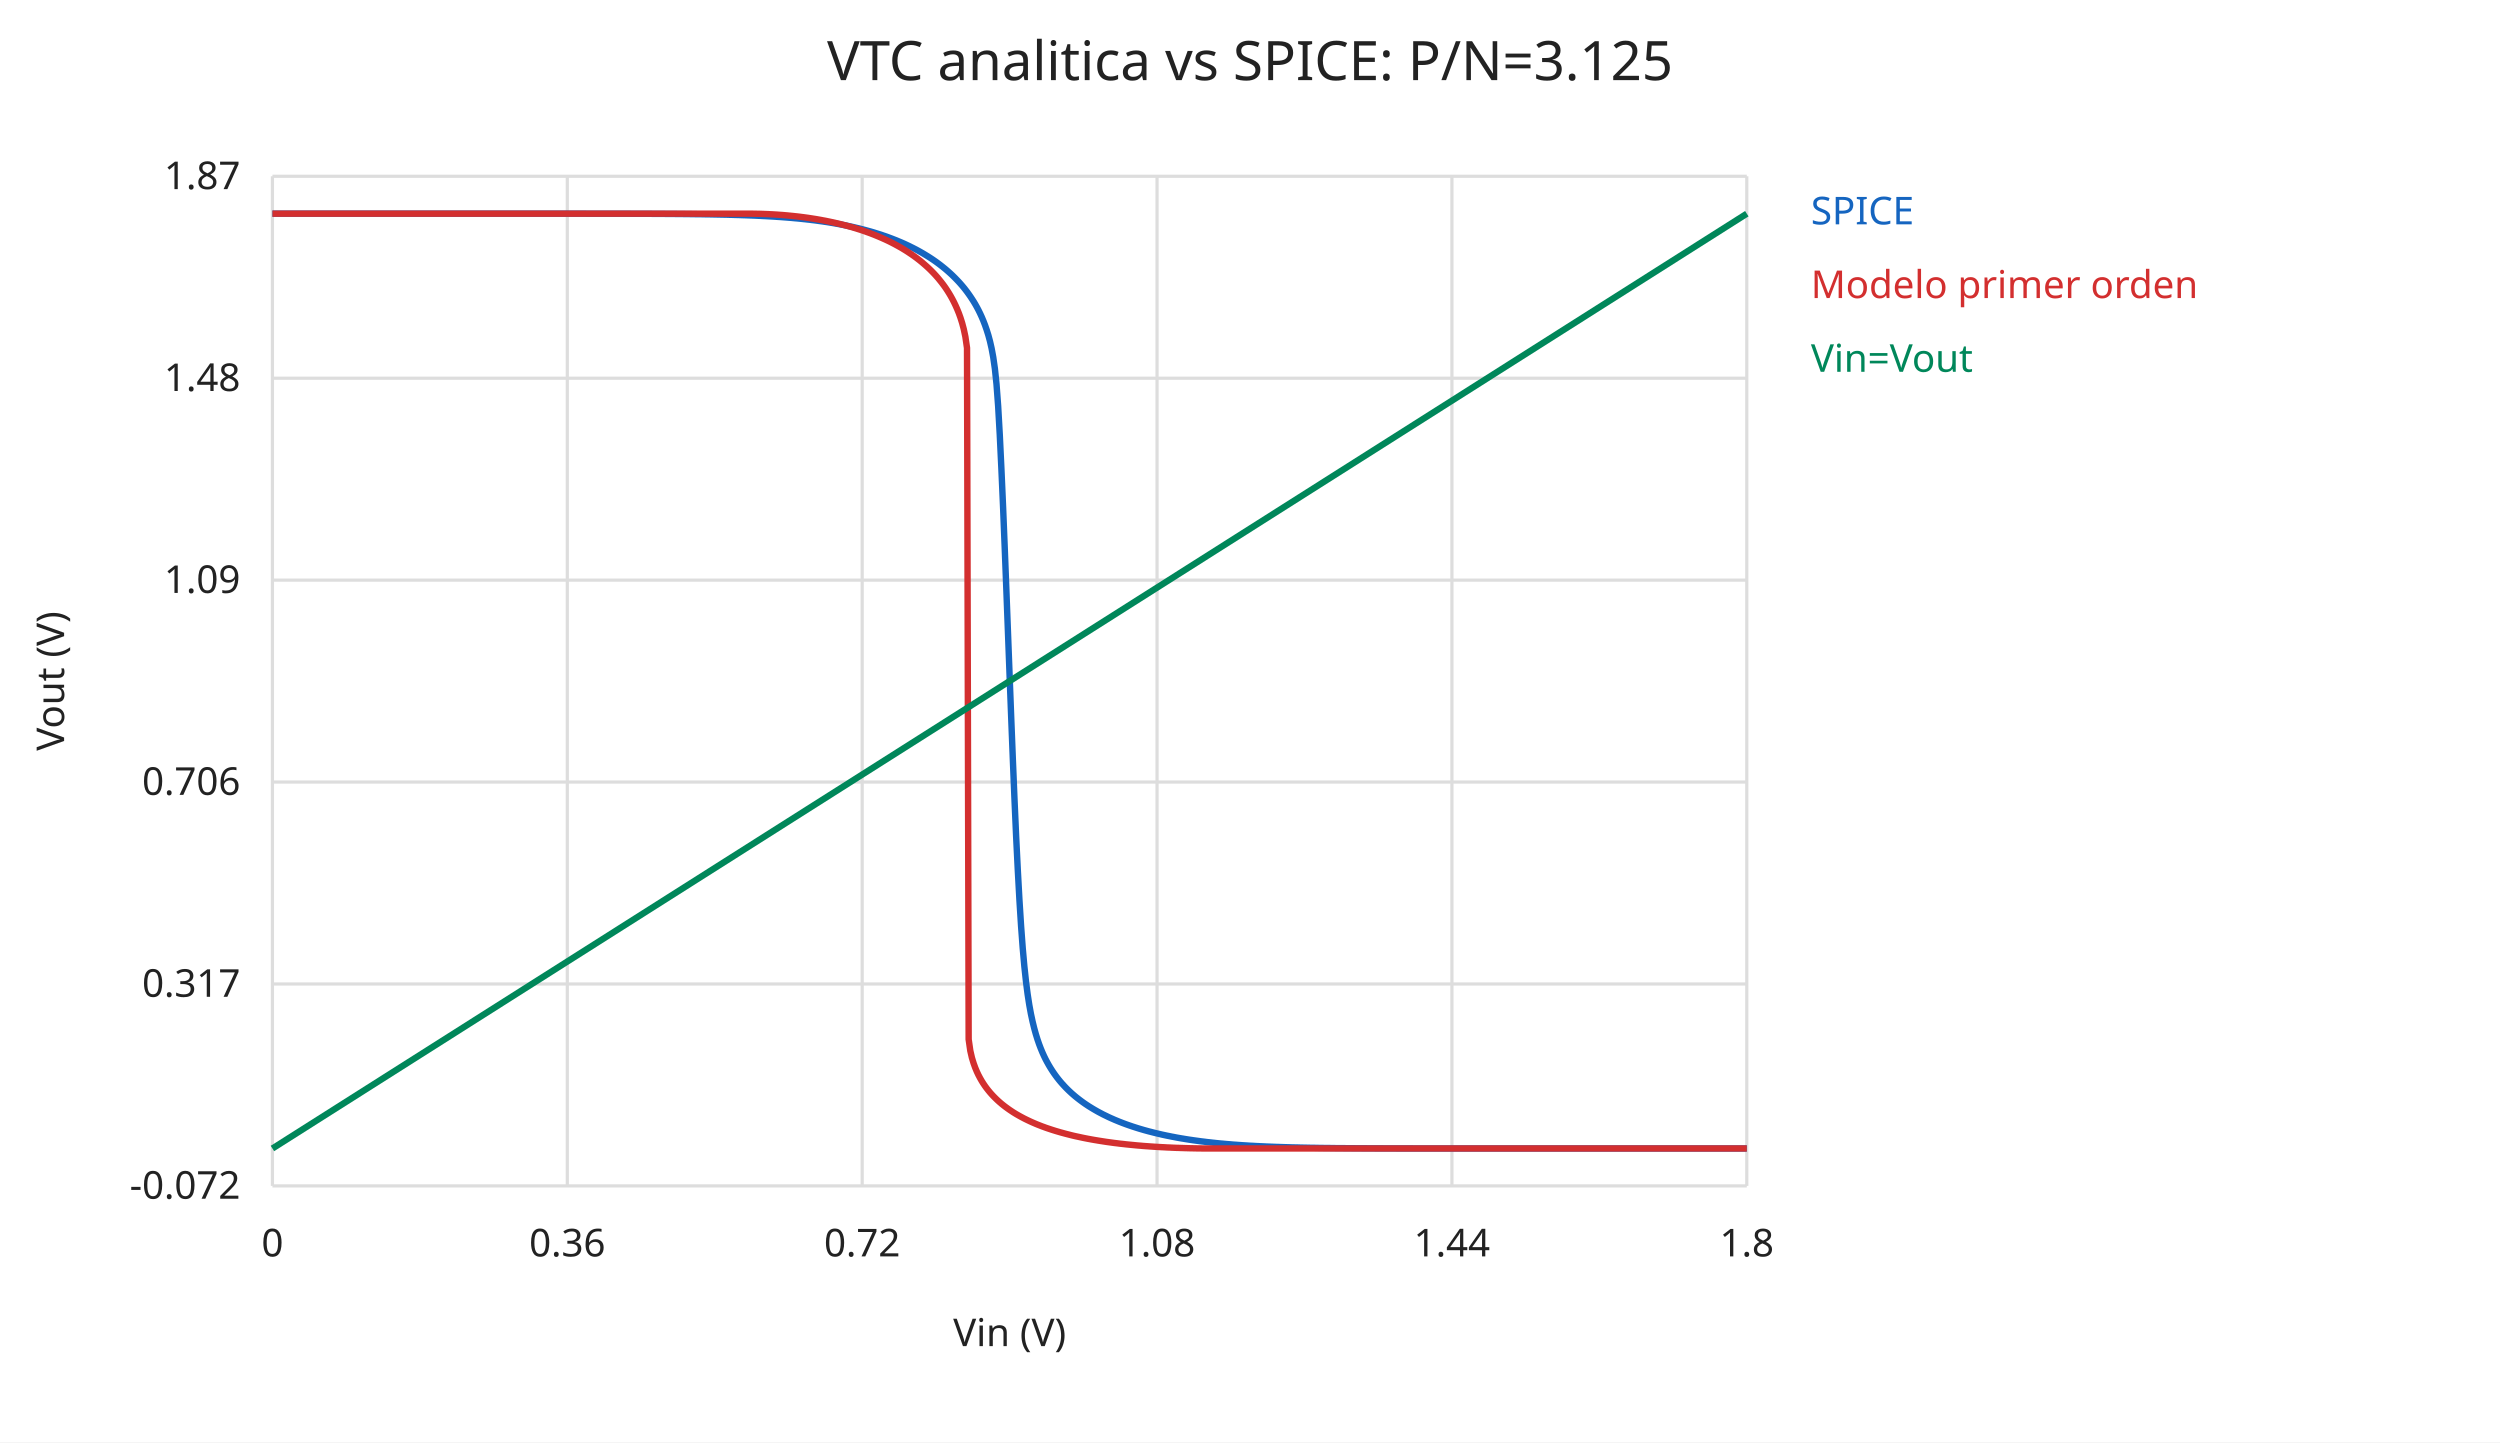
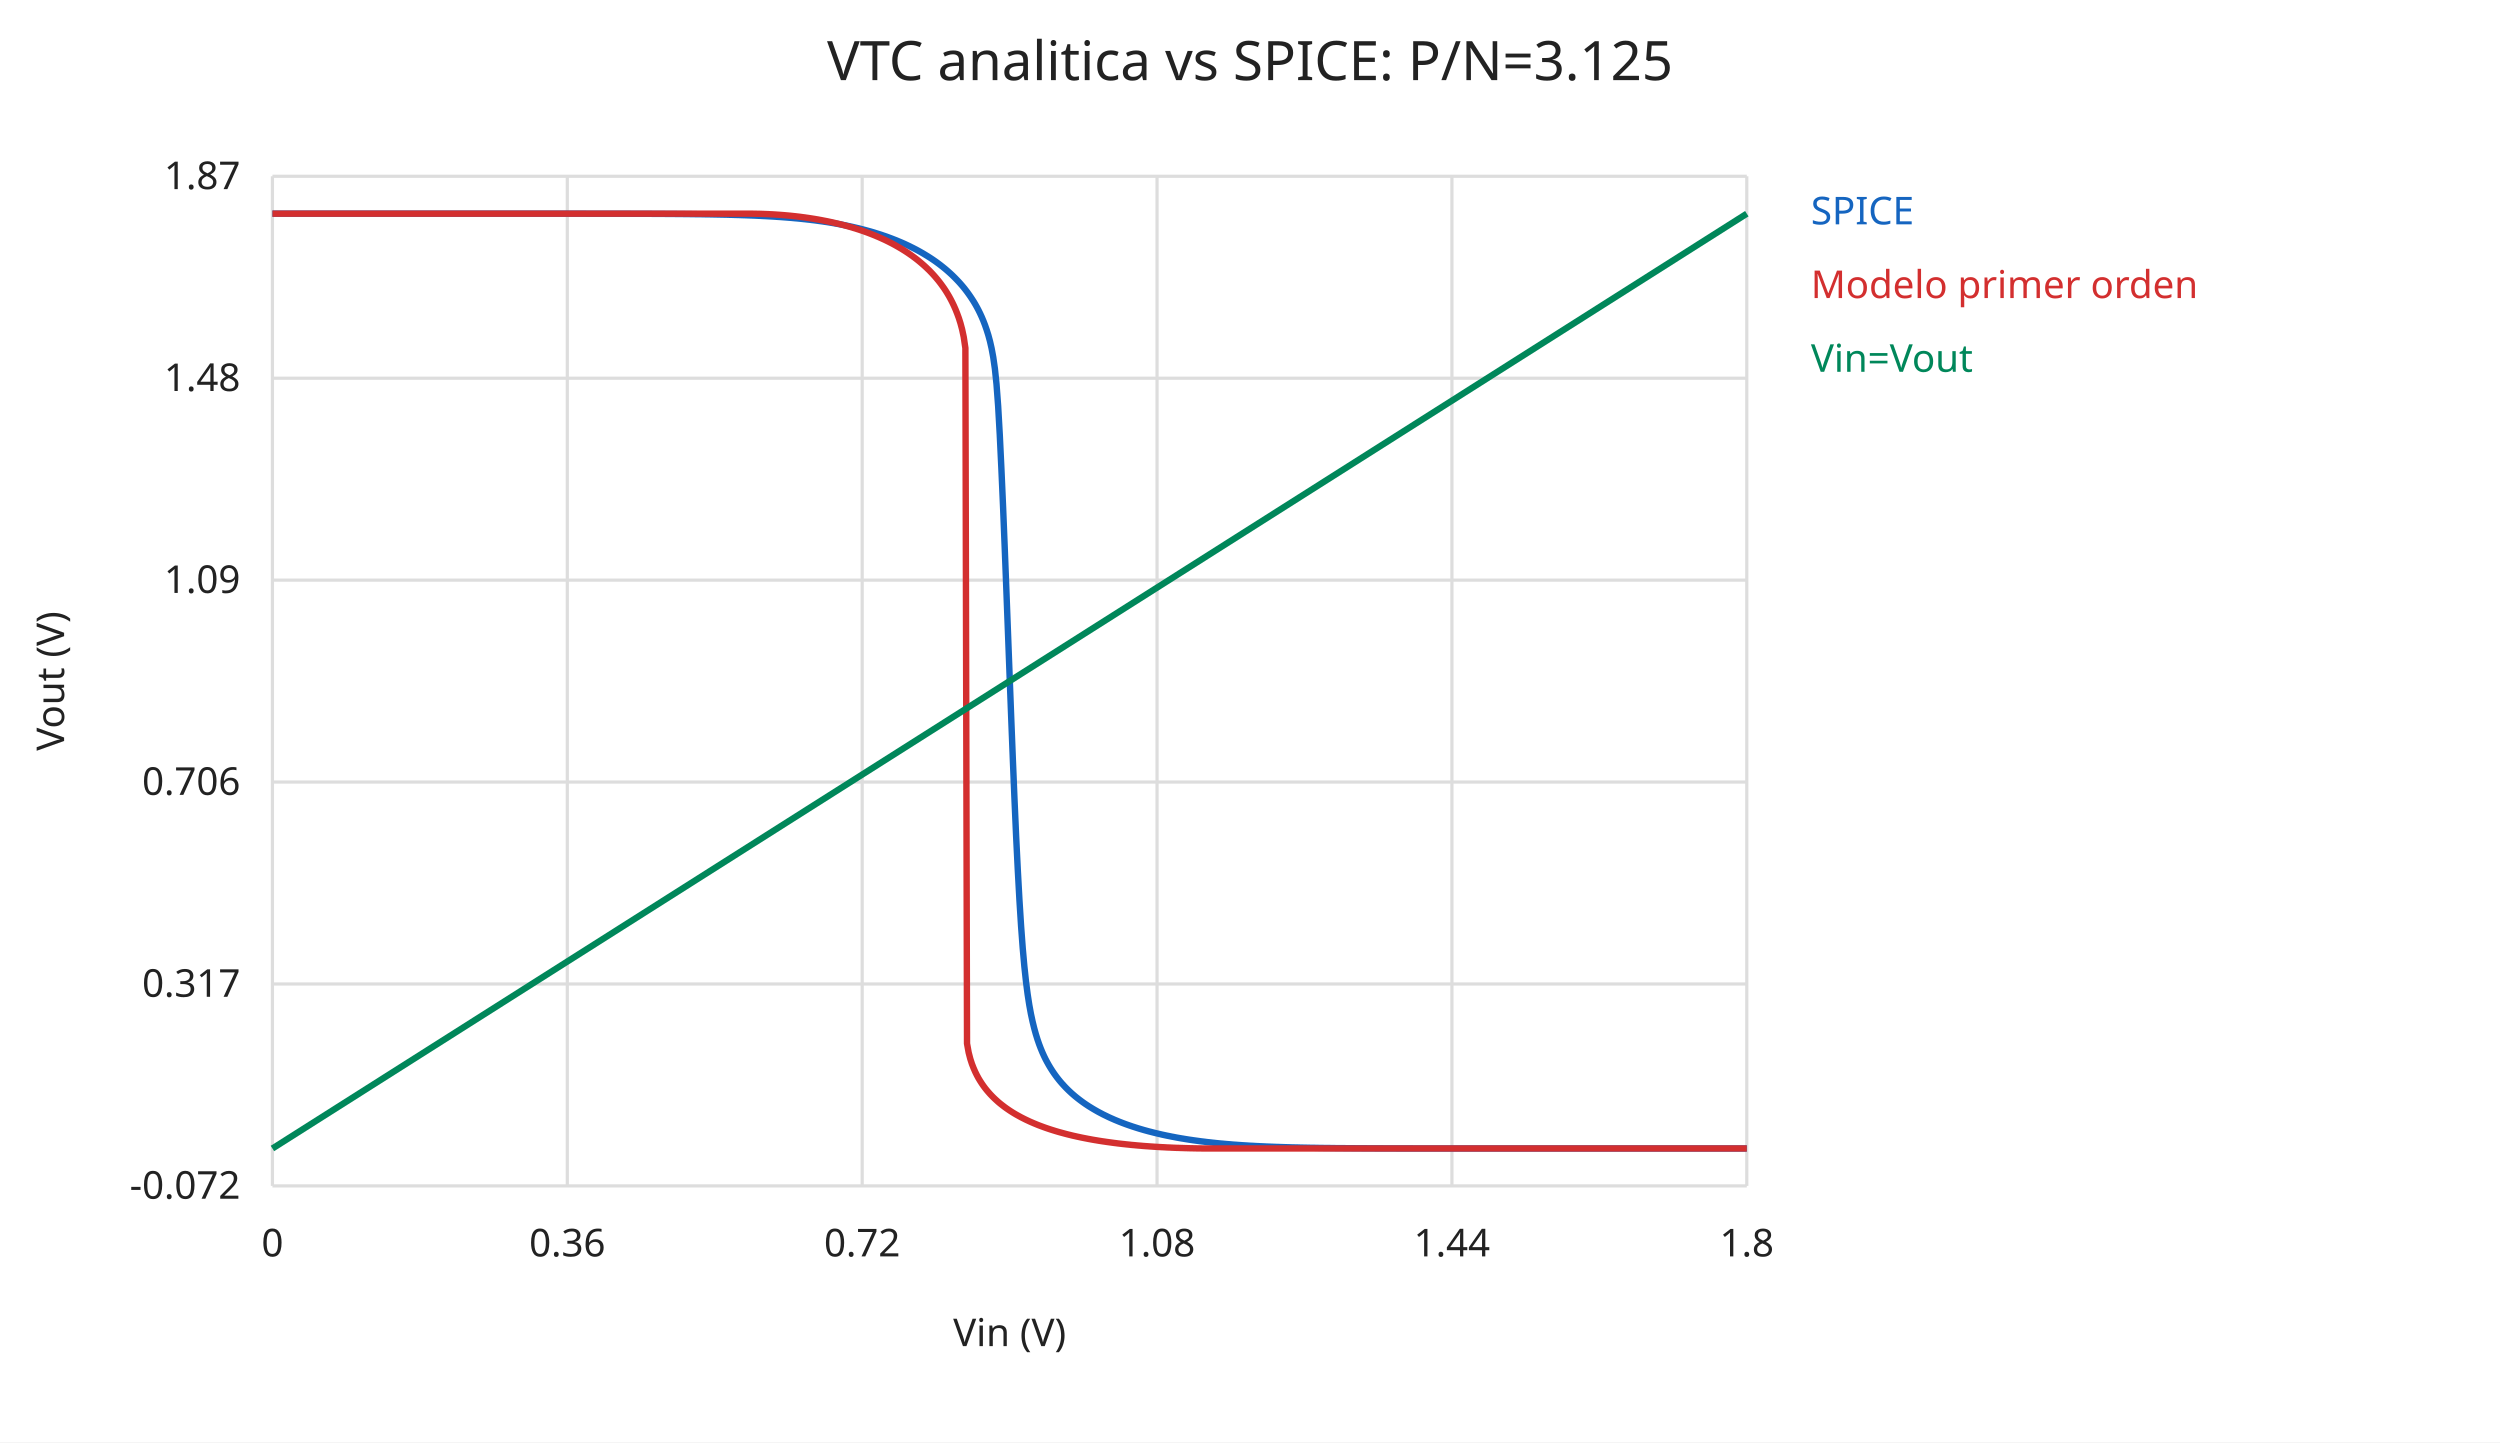
<svg xmlns="http://www.w3.org/2000/svg" width="780" height="450" viewBox="0 0 780 450" role="img">
  <rect width="100%" height="100%" fill="white" />
  <g font-family="sans-serif" font-size="12" fill="#222">
    <text x="390.0" y="25" text-anchor="middle" font-size="17">VTC analitica vs SPICE: P/N=3.125</text>
    <path d="M85.0,55v315" stroke="#ddd" />
    <path d="M85,370.0h460" stroke="#ddd" />
    <text x="85.0" y="392" text-anchor="middle">0</text>
    <text x="75" y="374.0" text-anchor="end">-0.072</text>
    <path d="M177.0,55v315" stroke="#ddd" />
    <path d="M85,307.0h460" stroke="#ddd" />
    <text x="177.0" y="392" text-anchor="middle">0.36</text>
    <text x="75" y="311.0" text-anchor="end">0.317</text>
    <path d="M269.0,55v315" stroke="#ddd" />
    <path d="M85,244.0h460" stroke="#ddd" />
    <text x="269.0" y="392" text-anchor="middle">0.72</text>
    <text x="75" y="248.0" text-anchor="end">0.706</text>
    <path d="M361.0,55v315" stroke="#ddd" />
    <path d="M85,181.0h460" stroke="#ddd" />
    <text x="361.0" y="392" text-anchor="middle">1.08</text>
    <text x="75" y="185.0" text-anchor="end">1.09</text>
    <path d="M453,55v315" stroke="#ddd" />
    <path d="M85,118.0h460" stroke="#ddd" />
    <text x="453" y="392" text-anchor="middle">1.44</text>
    <text x="75" y="122.0" text-anchor="end">1.48</text>
    <path d="M545.0,55v315" stroke="#ddd" />
    <path d="M85,55.0h460" stroke="#ddd" />
    <text x="545.0" y="392" text-anchor="middle">1.8</text>
    <text x="75" y="59.0" text-anchor="end">1.87</text>
    <polyline points="85.00,66.67 85.51,66.67 86.02,66.67 86.53,66.67 87.04,66.67 87.56,66.67 88.07,66.67 88.58,66.67 89.09,66.67 89.60,66.67 90.11,66.67 90.62,66.67 91.13,66.67 91.64,66.67 92.16,66.67 92.67,66.67 93.18,66.67 93.69,66.67 94.20,66.67 94.71,66.67 95.22,66.67 95.73,66.67 96.24,66.67 96.76,66.67 97.27,66.67 97.78,66.67 98.29,66.67 98.80,66.67 99.31,66.67 99.82,66.67 100.33,66.67 100.84,66.67 101.36,66.67 101.87,66.67 102.38,66.67 102.89,66.67 103.40,66.67 103.91,66.67 104.42,66.67 104.93,66.67 105.44,66.67 105.96,66.67 106.47,66.67 106.98,66.67 107.49,66.67 108.00,66.67 108.51,66.67 109.02,66.67 109.53,66.67 110.04,66.67 110.56,66.67 111.07,66.67 111.58,66.67 112.09,66.67 112.60,66.67 113.11,66.67 113.62,66.67 114.13,66.67 114.64,66.67 115.16,66.67 115.67,66.67 116.18,66.67 116.69,66.67 117.20,66.67 117.71,66.67 118.22,66.67 118.73,66.67 119.24,66.67 119.76,66.67 120.27,66.67 120.78,66.67 121.29,66.67 121.80,66.67 122.31,66.67 122.82,66.67 123.33,66.67 123.84,66.67 124.36,66.67 124.87,66.67 125.38,66.67 125.89,66.67 126.40,66.67 126.91,66.67 127.42,66.67 127.93,66.67 128.44,66.67 128.96,66.67 129.47,66.67 129.98,66.67 130.49,66.67 131.00,66.67 131.51,66.67 132.02,66.67 132.53,66.67 133.04,66.67 133.56,66.67 134.07,66.67 134.58,66.67 135.09,66.67 135.60,66.67 136.11,66.67 136.62,66.67 137.13,66.67 137.64,66.67 138.16,66.67 138.67,66.67 139.18,66.67 139.69,66.67 140.20,66.67 140.71,66.67 141.22,66.67 141.73,66.67 142.24,66.67 142.76,66.67 143.27,66.67 143.78,66.67 144.29,66.67 144.80,66.67 145.31,66.67 145.82,66.67 146.33,66.67 146.84,66.67 147.36,66.67 147.87,66.67 148.38,66.67 148.89,66.67 149.40,66.67 149.91,66.67 150.42,66.67 150.93,66.67 151.44,66.67 151.96,66.67 152.47,66.67 152.98,66.67 153.49,66.67 154.00,66.67 154.51,66.67 155.02,66.67 155.53,66.67 156.04,66.67 156.56,66.67 157.07,66.67 157.58,66.67 158.09,66.67 158.60,66.67 159.11,66.67 159.62,66.67 160.13,66.67 160.64,66.67 161.16,66.67 161.67,66.67 162.18,66.67 162.69,66.67 163.20,66.67 163.71,66.67 164.22,66.67 164.73,66.67 165.24,66.67 165.76,66.67 166.27,66.67 166.78,66.67 167.29,66.67 167.80,66.67 168.31,66.67 168.82,66.67 169.33,66.67 169.84,66.67 170.36,66.67 170.87,66.67 171.38,66.67 171.89,66.67 172.40,66.67 172.91,66.67 173.42,66.67 173.93,66.67 174.44,66.67 174.96,66.67 175.47,66.67 175.98,66.67 176.49,66.67 177.00,66.67 177.51,66.67 178.02,66.67 178.53,66.67 179.04,66.67 179.56,66.67 180.07,66.67 180.58,66.67 181.09,66.67 181.60,66.67 182.11,66.67 182.62,66.67 183.13,66.68 183.64,66.68 184.16,66.68 184.67,66.68 185.18,66.68 185.69,66.68 186.20,66.68 186.71,66.68 187.22,66.68 187.73,66.68 188.24,66.68 188.76,66.68 189.27,66.68 189.78,66.68 190.29,66.68 190.80,66.68 191.31,66.68 191.82,66.68 192.33,66.69 192.84,66.69 193.36,66.69 193.87,66.69 194.38,66.69 194.89,66.69 195.40,66.69 195.91,66.69 196.42,66.69 196.93,66.70 197.44,66.70 197.96,66.70 198.47,66.70 198.98,66.70 199.49,66.70 200.00,66.70 200.51,66.71 201.02,66.71 201.53,66.71 202.04,66.71 202.56,66.71 203.07,66.71 203.58,66.72 204.09,66.72 204.60,66.72 205.11,66.72 205.62,66.73 206.13,66.73 206.64,66.73 207.16,66.73 207.67,66.74 208.18,66.74 208.69,66.74 209.20,66.75 209.71,66.75 210.22,66.75 210.73,66.76 211.24,66.76 211.76,66.77 212.27,66.77 212.78,66.77 213.29,66.78 213.80,66.78 214.31,66.79 214.82,66.79 215.33,66.80 215.84,66.80 216.36,66.81 216.87,66.82 217.38,66.82 217.89,66.83 218.40,66.83 218.91,66.84 219.42,66.85 219.93,66.86 220.44,66.86 220.96,66.87 221.47,66.88 221.98,66.89 222.49,66.90 223.00,66.91 223.51,66.92 224.02,66.93 224.53,66.94 225.04,66.95 225.56,66.96 226.07,66.97 226.58,66.98 227.09,66.99 227.60,67.01 228.11,67.02 228.62,67.03 229.13,67.05 229.64,67.06 230.16,67.08 230.67,67.09 231.18,67.11 231.69,67.13 232.20,67.14 232.71,67.16 233.22,67.18 233.73,67.20 234.24,67.22 234.76,67.24 235.27,67.26 235.78,67.28 236.29,67.31 236.80,67.33 237.31,67.35 237.82,67.38 238.33,67.41 238.84,67.43 239.36,67.46 239.87,67.49 240.38,67.52 240.89,67.55 241.40,67.58 241.91,67.61 242.42,67.65 242.93,67.68 243.44,67.71 243.96,67.75 244.47,67.79 244.98,67.83 245.49,67.87 246.00,67.91 246.51,67.95 247.02,67.99 247.53,68.04 248.04,68.09 248.56,68.13 249.07,68.18 249.58,68.23 250.09,68.28 250.60,68.34 251.11,68.39 251.62,68.45 252.13,68.51 252.64,68.56 253.16,68.63 253.67,68.69 254.18,68.75 254.69,68.82 255.20,68.89 255.71,68.96 256.22,69.03 256.73,69.10 257.24,69.18 257.76,69.25 258.27,69.33 258.78,69.41 259.29,69.50 259.80,69.58 260.31,69.67 260.82,69.76 261.33,69.85 261.84,69.94 262.36,70.04 262.87,70.14 263.38,70.24 263.89,70.34 264.40,70.45 264.91,70.56 265.42,70.67 265.93,70.78 266.44,70.90 266.96,71.02 267.47,71.14 267.98,71.26 268.49,71.39 269.00,71.52 269.51,71.65 270.02,71.79 270.53,71.93 271.04,72.07 271.56,72.21 272.07,72.36 272.58,72.51 273.09,72.67 273.60,72.83 274.11,72.99 274.62,73.15 275.13,73.32 275.64,73.50 276.16,73.67 276.67,73.85 277.18,74.04 277.69,74.23 278.20,74.42 278.71,74.62 279.22,74.82 279.73,75.02 280.24,75.24 280.76,75.45 281.27,75.67 281.78,75.89 282.29,76.12 282.80,76.36 283.31,76.60 283.82,76.84 284.33,77.10 284.84,77.35 285.36,77.62 285.87,77.88 286.38,78.16 286.89,78.44 287.40,78.73 287.91,79.02 288.42,79.33 288.93,79.64 289.44,79.95 289.96,80.28 290.47,80.61 290.98,80.95 291.49,81.30 292.00,81.66 292.51,82.03 293.02,82.41 293.53,82.80 294.04,83.20 294.56,83.62 295.07,84.04 295.58,84.48 296.09,84.93 296.60,85.39 297.11,85.87 297.62,86.37 298.13,86.88 298.64,87.41 299.16,87.96 299.67,88.53 300.18,89.12 300.69,89.73 301.20,90.37 301.71,91.04 302.22,91.74 302.73,92.47 303.24,93.24 303.76,94.05 304.27,94.90 304.78,95.81 305.29,96.77 305.80,97.81 306.31,98.92 306.82,100.13 307.33,101.45 307.84,102.92 308.36,104.57 308.87,106.46 309.38,108.70 309.89,111.45 310.40,115.00 310.91,119.87 311.42,126.70 311.93,135.69 312.44,146.37 312.96,158.20 313.47,170.83 313.98,183.98 314.49,197.41 315.00,210.92 315.51,224.26 316.02,237.22 316.53,249.58 317.04,261.10 317.56,271.60 318.07,280.92 318.58,288.98 319.09,295.82 319.60,301.52 320.11,306.26 320.62,310.20 321.13,313.50 321.64,316.30 322.16,318.71 322.67,320.80 323.18,322.65 323.69,324.29 324.20,325.77 324.71,327.11 325.22,328.34 325.73,329.47 326.24,330.52 326.76,331.49 327.27,332.40 327.78,333.25 328.29,334.05 328.80,334.81 329.31,335.53 329.82,336.21 330.33,336.86 330.84,337.48 331.36,338.08 331.87,338.64 332.38,339.19 332.89,339.71 333.40,340.21 333.91,340.69 334.42,341.16 334.93,341.60 335.44,342.04 335.96,342.46 336.47,342.86 336.98,343.25 337.49,343.63 338.00,344.00 338.51,344.36 339.02,344.70 339.53,345.04 340.04,345.36 340.56,345.68 341.07,345.99 341.58,346.29 342.09,346.58 342.60,346.87 343.11,347.14 343.62,347.41 344.13,347.68 344.64,347.93 345.16,348.18 345.67,348.43 346.18,348.67 346.69,348.90 347.20,349.12 347.71,349.35 348.22,349.56 348.73,349.77 349.24,349.98 349.76,350.18 350.27,350.38 350.78,350.57 351.29,350.76 351.80,350.94 352.31,351.12 352.82,351.29 353.33,351.47 353.84,351.63 354.36,351.80 354.87,351.96 355.38,352.12 355.89,352.27 356.40,352.42 356.91,352.57 357.42,352.71 357.93,352.85 358.44,352.99 358.96,353.12 359.47,353.25 359.98,353.38 360.49,353.51 361.00,353.63 361.51,353.75 362.02,353.87 362.53,353.99 363.04,354.10 363.56,354.21 364.07,354.32 364.58,354.42 365.09,354.52 365.60,354.63 366.11,354.72 366.62,354.82 367.13,354.92 367.64,355.01 368.16,355.10 368.67,355.19 369.18,355.27 369.69,355.36 370.20,355.44 370.71,355.52 371.22,355.60 371.73,355.67 372.24,355.75 372.76,355.82 373.27,355.89 373.78,355.96 374.29,356.03 374.80,356.10 375.31,356.16 375.82,356.22 376.33,356.29 376.84,356.35 377.36,356.40 377.87,356.46 378.38,356.52 378.89,356.57 379.40,356.63 379.91,356.68 380.42,356.73 380.93,356.78 381.44,356.82 381.96,356.87 382.47,356.92 382.98,356.96 383.49,357.00 384.00,357.04 384.51,357.09 385.02,357.13 385.53,357.16 386.04,357.20 386.56,357.24 387.07,357.27 387.58,357.31 388.09,357.34 388.60,357.37 389.11,357.40 389.62,357.44 390.13,357.47 390.64,357.49 391.16,357.52 391.67,357.55 392.18,357.58 392.69,357.60 393.20,357.63 393.71,357.65 394.22,357.67 394.73,357.70 395.24,357.72 395.76,357.74 396.27,357.76 396.78,357.78 397.29,357.80 397.80,357.82 398.31,357.84 398.82,357.85 399.33,357.87 399.84,357.89 400.36,357.90 400.87,357.92 401.38,357.93 401.89,357.95 402.40,357.96 402.91,357.98 403.42,357.99 403.93,358.00 404.44,358.01 404.96,358.02 405.47,358.04 405.98,358.05 406.49,358.06 407.00,358.07 407.51,358.08 408.02,358.09 408.53,358.10 409.04,358.11 409.56,358.11 410.07,358.12 410.58,358.13 411.09,358.14 411.60,358.15 412.11,358.15 412.62,358.16 413.13,358.17 413.64,358.17 414.16,358.18 414.67,358.18 415.18,358.19 415.69,358.20 416.20,358.20 416.71,358.21 417.22,358.21 417.73,358.22 418.24,358.22 418.76,358.22 419.27,358.23 419.78,358.23 420.29,358.24 420.80,358.24 421.31,358.24 421.82,358.25 422.33,358.25 422.84,358.25 423.36,358.26 423.87,358.26 424.38,358.26 424.89,358.27 425.40,358.27 425.91,358.27 426.42,358.27 426.93,358.28 427.44,358.28 427.96,358.28 428.47,358.28 428.98,358.29 429.49,358.29 430.00,358.29 430.51,358.29 431.02,358.29 431.53,358.29 432.04,358.30 432.56,358.30 433.07,358.30 433.58,358.30 434.09,358.30 434.60,358.30 435.11,358.30 435.62,358.31 436.13,358.31 436.64,358.31 437.16,358.31 437.67,358.31 438.18,358.31 438.69,358.31 439.20,358.31 439.71,358.31 440.22,358.31 440.73,358.31 441.24,358.32 441.76,358.32 442.27,358.32 442.78,358.32 443.29,358.32 443.80,358.32 444.31,358.32 444.82,358.32 445.33,358.32 445.84,358.32 446.36,358.32 446.87,358.32 447.38,358.32 447.89,358.32 448.40,358.32 448.91,358.32 449.42,358.32 449.93,358.32 450.44,358.33 450.96,358.33 451.47,358.33 451.98,358.33 452.49,358.33 453.00,358.33 453.51,358.33 454.02,358.33 454.53,358.33 455.04,358.33 455.56,358.33 456.07,358.33 456.58,358.33 457.09,358.33 457.60,358.33 458.11,358.33 458.62,358.33 459.13,358.33 459.64,358.33 460.16,358.33 460.67,358.33 461.18,358.33 461.69,358.33 462.20,358.33 462.71,358.33 463.22,358.33 463.73,358.33 464.24,358.33 464.76,358.33 465.27,358.33 465.78,358.33 466.29,358.33 466.80,358.33 467.31,358.33 467.82,358.33 468.33,358.33 468.84,358.33 469.36,358.33 469.87,358.33 470.38,358.33 470.89,358.33 471.40,358.33 471.91,358.33 472.42,358.33 472.93,358.33 473.44,358.33 473.96,358.33 474.47,358.33 474.98,358.33 475.49,358.33 476.00,358.33 476.51,358.33 477.02,358.33 477.53,358.33 478.04,358.33 478.56,358.33 479.07,358.33 479.58,358.33 480.09,358.33 480.60,358.33 481.11,358.33 481.62,358.33 482.13,358.33 482.64,358.33 483.16,358.33 483.67,358.33 484.18,358.33 484.69,358.33 485.20,358.33 485.71,358.33 486.22,358.33 486.73,358.33 487.24,358.33 487.76,358.33 488.27,358.33 488.78,358.33 489.29,358.33 489.80,358.33 490.31,358.33 490.82,358.33 491.33,358.33 491.84,358.33 492.36,358.33 492.87,358.33 493.38,358.33 493.89,358.33 494.40,358.33 494.91,358.33 495.42,358.33 495.93,358.33 496.44,358.33 496.96,358.33 497.47,358.33 497.98,358.33 498.49,358.33 499.00,358.33 499.51,358.33 500.02,358.33 500.53,358.33 501.04,358.33 501.56,358.33 502.07,358.33 502.58,358.33 503.09,358.33 503.60,358.33 504.11,358.33 504.62,358.33 505.13,358.33 505.64,358.33 506.16,358.33 506.67,358.33 507.18,358.33 507.69,358.33 508.20,358.33 508.71,358.33 509.22,358.33 509.73,358.33 510.24,358.33 510.76,358.33 511.27,358.33 511.78,358.33 512.29,358.33 512.80,358.33 513.31,358.33 513.82,358.33 514.33,358.33 514.84,358.33 515.36,358.33 515.87,358.33 516.38,358.33 516.89,358.33 517.40,358.33 517.91,358.33 518.42,358.33 518.93,358.33 519.44,358.33 519.96,358.33 520.47,358.33 520.98,358.33 521.49,358.33 522.00,358.33 522.51,358.33 523.02,358.33 523.53,358.33 524.04,358.33 524.56,358.33 525.07,358.33 525.58,358.33 526.09,358.33 526.60,358.33 527.11,358.33 527.62,358.33 528.13,358.33 528.64,358.33 529.16,358.33 529.67,358.33 530.18,358.33 530.69,358.33 531.20,358.33 531.71,358.33 532.22,358.33 532.73,358.33 533.24,358.33 533.76,358.33 534.27,358.33 534.78,358.33 535.29,358.33 535.80,358.33 536.31,358.33 536.82,358.33 537.33,358.33 537.84,358.33 538.36,358.33 538.87,358.33 539.38,358.33 539.89,358.33 540.40,358.33 540.91,358.33 541.42,358.33 541.93,358.33 542.44,358.33 542.96,358.33 543.47,358.33 543.98,358.33 544.49,358.33 545.00,358.33" fill="none" stroke="#1565c0" stroke-width="2" />
    <text x="565" y="70" fill="#1565c0">SPICE</text>
-     <polyline points="85.00,66.67 85.51,66.67 86.02,66.67 86.53,66.67 87.04,66.67 87.56,66.67 88.07,66.67 88.58,66.67 89.09,66.67 89.60,66.67 90.11,66.67 90.62,66.67 91.13,66.67 91.64,66.67 92.16,66.67 92.67,66.67 93.18,66.67 93.69,66.67 94.20,66.67 94.71,66.67 95.22,66.67 95.73,66.67 96.24,66.67 96.76,66.67 97.27,66.67 97.78,66.67 98.29,66.67 98.80,66.67 99.31,66.67 99.82,66.67 100.33,66.67 100.84,66.67 101.36,66.67 101.87,66.67 102.38,66.67 102.89,66.67 103.40,66.67 103.91,66.67 104.42,66.67 104.93,66.67 105.44,66.67 105.96,66.67 106.47,66.67 106.98,66.67 107.49,66.67 108.00,66.67 108.51,66.67 109.02,66.67 109.53,66.67 110.04,66.67 110.56,66.67 111.07,66.67 111.58,66.67 112.09,66.67 112.60,66.67 113.11,66.67 113.62,66.67 114.13,66.67 114.64,66.67 115.16,66.67 115.67,66.67 116.18,66.67 116.69,66.67 117.20,66.67 117.71,66.67 118.22,66.67 118.73,66.67 119.24,66.67 119.76,66.67 120.27,66.67 120.78,66.67 121.29,66.67 121.80,66.67 122.31,66.67 122.82,66.67 123.33,66.67 123.84,66.67 124.36,66.67 124.87,66.67 125.38,66.67 125.89,66.67 126.40,66.67 126.91,66.67 127.42,66.67 127.93,66.67 128.44,66.67 128.96,66.67 129.47,66.67 129.98,66.67 130.49,66.67 131.00,66.67 131.51,66.67 132.02,66.67 132.53,66.67 133.04,66.67 133.56,66.67 134.07,66.67 134.58,66.67 135.09,66.67 135.60,66.67 136.11,66.67 136.62,66.67 137.13,66.67 137.64,66.67 138.16,66.67 138.67,66.67 139.18,66.67 139.69,66.67 140.20,66.67 140.71,66.67 141.22,66.67 141.73,66.67 142.24,66.67 142.76,66.67 143.27,66.67 143.78,66.67 144.29,66.67 144.80,66.67 145.31,66.67 145.82,66.67 146.33,66.67 146.84,66.67 147.36,66.67 147.87,66.67 148.38,66.67 148.89,66.67 149.40,66.67 149.91,66.67 150.42,66.67 150.93,66.67 151.44,66.67 151.96,66.67 152.47,66.67 152.98,66.67 153.49,66.67 154.00,66.67 154.51,66.67 155.02,66.67 155.53,66.67 156.04,66.67 156.56,66.67 157.07,66.67 157.58,66.67 158.09,66.67 158.60,66.67 159.11,66.67 159.62,66.67 160.13,66.67 160.64,66.67 161.16,66.67 161.67,66.67 162.18,66.67 162.69,66.67 163.20,66.67 163.71,66.67 164.22,66.67 164.73,66.67 165.24,66.67 165.76,66.67 166.27,66.67 166.78,66.67 167.29,66.67 167.80,66.67 168.31,66.67 168.82,66.67 169.33,66.67 169.84,66.67 170.36,66.67 170.87,66.67 171.38,66.67 171.89,66.67 172.40,66.67 172.91,66.67 173.42,66.67 173.93,66.67 174.44,66.67 174.96,66.67 175.47,66.67 175.98,66.67 176.49,66.67 177.00,66.67 177.51,66.67 178.02,66.67 178.53,66.67 179.04,66.67 179.56,66.67 180.07,66.67 180.58,66.67 181.09,66.67 181.60,66.67 182.11,66.67 182.62,66.67 183.13,66.67 183.64,66.67 184.16,66.67 184.67,66.67 185.18,66.67 185.69,66.67 186.20,66.67 186.71,66.67 187.22,66.67 187.73,66.67 188.24,66.67 188.76,66.67 189.27,66.67 189.78,66.67 190.29,66.67 190.80,66.67 191.31,66.67 191.82,66.67 192.33,66.67 192.84,66.67 193.36,66.67 193.87,66.67 194.38,66.67 194.89,66.67 195.40,66.67 195.91,66.67 196.42,66.67 196.93,66.67 197.44,66.67 197.96,66.67 198.47,66.67 198.98,66.67 199.49,66.67 200.00,66.67 200.51,66.67 201.02,66.67 201.53,66.67 202.04,66.67 202.56,66.67 203.07,66.67 203.58,66.67 204.09,66.67 204.60,66.67 205.11,66.67 205.62,66.67 206.13,66.67 206.64,66.67 207.16,66.67 207.67,66.67 208.18,66.67 208.69,66.67 209.20,66.67 209.71,66.67 210.22,66.67 210.73,66.67 211.24,66.67 211.76,66.67 212.27,66.67 212.78,66.67 213.29,66.67 213.80,66.67 214.31,66.67 214.82,66.67 215.33,66.67 215.84,66.67 216.36,66.67 216.87,66.67 217.38,66.67 217.89,66.67 218.40,66.67 218.91,66.67 219.42,66.67 219.93,66.67 220.44,66.67 220.96,66.67 221.47,66.67 221.98,66.67 222.49,66.67 223.00,66.67 223.51,66.67 224.02,66.67 224.53,66.67 225.04,66.67 225.56,66.67 226.07,66.67 226.58,66.67 227.09,66.67 227.60,66.67 228.11,66.67 228.62,66.67 229.13,66.67 229.64,66.67 230.16,66.67 230.67,66.67 231.18,66.67 231.69,66.67 232.20,66.67 232.71,66.67 233.22,66.67 233.73,66.67 234.24,66.67 234.76,66.67 235.27,66.68 235.78,66.69 236.29,66.70 236.80,66.71 237.31,66.72 237.82,66.74 238.33,66.76 238.84,66.78 239.36,66.80 239.87,66.82 240.38,66.85 240.89,66.87 241.40,66.90 241.91,66.93 242.42,66.96 242.93,67.00 243.44,67.04 243.96,67.07 244.47,67.11 244.98,67.16 245.49,67.20 246.00,67.25 246.51,67.30 247.02,67.35 247.53,67.40 248.04,67.46 248.56,67.51 249.07,67.57 249.58,67.63 250.09,67.70 250.60,67.76 251.11,67.83 251.62,67.90 252.13,67.97 252.64,68.05 253.16,68.13 253.67,68.21 254.18,68.29 254.69,68.37 255.20,68.46 255.71,68.55 256.22,68.64 256.73,68.74 257.24,68.83 257.76,68.93 258.27,69.04 258.78,69.14 259.29,69.25 259.80,69.36 260.31,69.47 260.82,69.59 261.33,69.71 261.84,69.83 262.36,69.96 262.87,70.09 263.38,70.22 263.89,70.35 264.40,70.49 264.91,70.63 265.42,70.77 265.93,70.92 266.44,71.07 266.96,71.23 267.47,71.39 267.98,71.55 268.49,71.71 269.00,71.88 269.51,72.06 270.02,72.23 270.53,72.42 271.04,72.60 271.56,72.79 272.07,72.99 272.58,73.18 273.09,73.39 273.60,73.60 274.11,73.81 274.62,74.03 275.13,74.25 275.64,74.48 276.16,74.71 276.67,74.95 277.18,75.19 277.69,75.44 278.20,75.70 278.71,75.96 279.22,76.23 279.73,76.51 280.24,76.79 280.76,77.08 281.27,77.37 281.78,77.68 282.29,77.99 282.80,78.31 283.31,78.64 283.82,78.98 284.33,79.32 284.84,79.68 285.36,80.05 285.87,80.42 286.38,80.81 286.89,81.21 287.40,81.62 287.91,82.05 288.42,82.49 288.93,82.94 289.44,83.40 289.96,83.89 290.47,84.39 290.98,84.91 291.49,85.44 292.00,86.00 292.51,86.58 293.02,87.19 293.53,87.82 294.04,88.48 294.56,89.17 295.07,89.90 295.58,90.67 296.09,91.48 296.60,92.34 297.11,93.26 297.62,94.24 298.13,95.30 298.64,96.45 299.16,97.72 299.67,99.14 300.18,100.76 300.69,102.67 301.20,105.07 301.71,108.56 302.22,324.27 302.73,327.82 303.24,330.03 303.76,331.73 304.27,333.14 304.78,334.36 305.29,335.44 305.80,336.40 306.31,337.29 306.82,338.10 307.33,338.85 307.84,339.55 308.36,340.21 308.87,340.83 309.38,341.41 309.89,341.96 310.40,342.48 310.91,342.98 311.42,343.46 311.93,343.91 312.44,344.35 312.96,344.77 313.47,345.17 313.98,345.55 314.49,345.92 315.00,346.28 315.51,346.62 316.02,346.96 316.53,347.28 317.04,347.59 317.56,347.89 318.07,348.18 318.58,348.46 319.09,348.73 319.60,349.00 320.11,349.25 320.62,349.50 321.13,349.74 321.64,349.98 322.16,350.21 322.67,350.43 323.18,350.65 323.69,350.86 324.20,351.06 324.71,351.26 325.22,351.46 325.73,351.64 326.24,351.83 326.76,352.01 327.27,352.18 327.78,352.35 328.29,352.52 328.80,352.68 329.31,352.84 329.82,352.99 330.33,353.14 330.84,353.29 331.36,353.43 331.87,353.57 332.38,353.71 332.89,353.84 333.40,353.97 333.91,354.10 334.42,354.23 334.93,354.35 335.44,354.47 335.96,354.58 336.47,354.69 336.98,354.80 337.49,354.91 338.00,355.02 338.51,355.12 339.02,355.22 339.53,355.32 340.04,355.41 340.56,355.51 341.07,355.60 341.58,355.69 342.09,355.77 342.60,355.86 343.11,355.94 343.62,356.02 344.13,356.10 344.64,356.18 345.16,356.26 345.67,356.33 346.18,356.40 346.69,356.47 347.20,356.54 347.71,356.61 348.22,356.67 348.73,356.73 349.24,356.80 349.76,356.86 350.27,356.91 350.78,356.97 351.29,357.03 351.80,357.08 352.31,357.13 352.82,357.18 353.33,357.23 353.84,357.28 354.36,357.33 354.87,357.38 355.38,357.42 355.89,357.46 356.40,357.51 356.91,357.55 357.42,357.59 357.93,357.62 358.44,357.66 358.96,357.70 359.47,357.73 359.98,357.77 360.49,357.80 361.00,357.83 361.51,357.86 362.02,357.89 362.53,357.92 363.04,357.94 363.56,357.97 364.07,358.00 364.58,358.02 365.09,358.04 365.60,358.07 366.11,358.09 366.62,358.11 367.13,358.13 367.64,358.14 368.16,358.16 368.67,358.18 369.18,358.19 369.69,358.21 370.20,358.22 370.71,358.24 371.22,358.25 371.73,358.26 372.24,358.27 372.76,358.28 373.27,358.29 373.78,358.30 374.29,358.30 374.80,358.31 375.31,358.32 375.82,358.32 376.33,358.32 376.84,358.33 377.36,358.33 377.87,358.33 378.38,358.33 378.89,358.33 379.40,358.33 379.91,358.33 380.42,358.33 380.93,358.33 381.44,358.33 381.96,358.33 382.47,358.33 382.98,358.33 383.49,358.33 384.00,358.33 384.51,358.33 385.02,358.33 385.53,358.33 386.04,358.33 386.56,358.33 387.07,358.33 387.58,358.33 388.09,358.33 388.60,358.33 389.11,358.33 389.62,358.33 390.13,358.33 390.64,358.33 391.16,358.33 391.67,358.33 392.18,358.33 392.69,358.33 393.20,358.33 393.71,358.33 394.22,358.33 394.73,358.33 395.24,358.33 395.76,358.33 396.27,358.33 396.78,358.33 397.29,358.33 397.80,358.33 398.31,358.33 398.82,358.33 399.33,358.33 399.84,358.33 400.36,358.33 400.87,358.33 401.38,358.33 401.89,358.33 402.40,358.33 402.91,358.33 403.42,358.33 403.93,358.33 404.44,358.33 404.96,358.33 405.47,358.33 405.98,358.33 406.49,358.33 407.00,358.33 407.51,358.33 408.02,358.33 408.53,358.33 409.04,358.33 409.56,358.33 410.07,358.33 410.58,358.33 411.09,358.33 411.60,358.33 412.11,358.33 412.62,358.33 413.13,358.33 413.64,358.33 414.16,358.33 414.67,358.33 415.18,358.33 415.69,358.33 416.20,358.33 416.71,358.33 417.22,358.33 417.73,358.33 418.24,358.33 418.76,358.33 419.27,358.33 419.78,358.33 420.29,358.33 420.80,358.33 421.31,358.33 421.82,358.33 422.33,358.33 422.84,358.33 423.36,358.33 423.87,358.33 424.38,358.33 424.89,358.33 425.40,358.33 425.91,358.33 426.42,358.33 426.93,358.33 427.44,358.33 427.96,358.33 428.47,358.33 428.98,358.33 429.49,358.33 430.00,358.33 430.51,358.33 431.02,358.33 431.53,358.33 432.04,358.33 432.56,358.33 433.07,358.33 433.58,358.33 434.09,358.33 434.60,358.33 435.11,358.33 435.62,358.33 436.13,358.33 436.64,358.33 437.16,358.33 437.67,358.33 438.18,358.33 438.69,358.33 439.20,358.33 439.71,358.33 440.22,358.33 440.73,358.33 441.24,358.33 441.76,358.33 442.27,358.33 442.78,358.33 443.29,358.33 443.80,358.33 444.31,358.33 444.82,358.33 445.33,358.33 445.84,358.33 446.36,358.33 446.87,358.33 447.38,358.33 447.89,358.33 448.40,358.33 448.91,358.33 449.42,358.33 449.93,358.33 450.44,358.33 450.96,358.33 451.47,358.33 451.98,358.33 452.49,358.33 453.00,358.33 453.51,358.33 454.02,358.33 454.53,358.33 455.04,358.33 455.56,358.33 456.07,358.33 456.58,358.33 457.09,358.33 457.60,358.33 458.11,358.33 458.62,358.33 459.13,358.33 459.64,358.33 460.16,358.33 460.67,358.33 461.18,358.33 461.69,358.33 462.20,358.33 462.71,358.33 463.22,358.33 463.73,358.33 464.24,358.33 464.76,358.33 465.27,358.33 465.78,358.33 466.29,358.33 466.80,358.33 467.31,358.33 467.82,358.33 468.33,358.33 468.84,358.33 469.36,358.33 469.87,358.33 470.38,358.33 470.89,358.33 471.40,358.33 471.91,358.33 472.42,358.33 472.93,358.33 473.44,358.33 473.96,358.33 474.47,358.33 474.98,358.33 475.49,358.33 476.00,358.33 476.51,358.33 477.02,358.33 477.53,358.33 478.04,358.33 478.56,358.33 479.07,358.33 479.58,358.33 480.09,358.33 480.60,358.33 481.11,358.33 481.62,358.33 482.13,358.33 482.64,358.33 483.16,358.33 483.67,358.33 484.18,358.33 484.69,358.33 485.20,358.33 485.71,358.33 486.22,358.33 486.73,358.33 487.24,358.33 487.76,358.33 488.27,358.33 488.78,358.33 489.29,358.33 489.80,358.33 490.31,358.33 490.82,358.33 491.33,358.33 491.84,358.33 492.36,358.33 492.87,358.33 493.38,358.33 493.89,358.33 494.40,358.33 494.91,358.33 495.42,358.33 495.93,358.33 496.44,358.33 496.96,358.33 497.47,358.33 497.98,358.33 498.49,358.33 499.00,358.33 499.51,358.33 500.02,358.33 500.53,358.33 501.04,358.33 501.56,358.33 502.07,358.33 502.58,358.33 503.09,358.33 503.60,358.33 504.11,358.33 504.62,358.33 505.13,358.33 505.64,358.33 506.16,358.33 506.67,358.33 507.18,358.33 507.69,358.33 508.20,358.33 508.71,358.33 509.22,358.33 509.73,358.33 510.24,358.33 510.76,358.33 511.27,358.33 511.78,358.33 512.29,358.33 512.80,358.33 513.31,358.33 513.82,358.33 514.33,358.33 514.84,358.33 515.36,358.33 515.87,358.33 516.38,358.33 516.89,358.33 517.40,358.33 517.91,358.33 518.42,358.33 518.93,358.33 519.44,358.33 519.96,358.33 520.47,358.33 520.98,358.33 521.49,358.33 522.00,358.33 522.51,358.33 523.02,358.33 523.53,358.33 524.04,358.33 524.56,358.33 525.07,358.33 525.58,358.33 526.09,358.33 526.60,358.33 527.11,358.33 527.62,358.33 528.13,358.33 528.64,358.33 529.16,358.33 529.67,358.33 530.18,358.33 530.69,358.33 531.20,358.33 531.71,358.33 532.22,358.33 532.73,358.33 533.24,358.33 533.76,358.33 534.27,358.33 534.78,358.33 535.29,358.33 535.80,358.33 536.31,358.33 536.82,358.33 537.33,358.33 537.84,358.33 538.36,358.33 538.87,358.33 539.38,358.33 539.89,358.33 540.40,358.33 540.91,358.33 541.42,358.33 541.93,358.33 542.44,358.33 542.96,358.33 543.47,358.33 543.98,358.33 544.49,358.33 545.00,358.33" fill="none" stroke="#d32f2f" stroke-width="2" />
+     <polyline points="85.00,66.67 85.51,66.67 86.02,66.67 86.53,66.67 87.04,66.67 87.56,66.67 88.07,66.67 88.58,66.67 89.09,66.67 89.60,66.67 90.11,66.67 90.62,66.67 91.13,66.67 91.64,66.67 92.16,66.67 92.67,66.67 93.18,66.67 93.69,66.67 94.20,66.67 94.71,66.67 95.22,66.67 95.73,66.67 96.24,66.67 96.76,66.67 97.27,66.67 97.78,66.67 98.29,66.67 98.80,66.67 99.31,66.67 99.82,66.67 100.33,66.67 100.84,66.67 101.36,66.67 101.87,66.67 102.38,66.67 102.89,66.67 103.40,66.67 103.91,66.67 104.42,66.67 104.93,66.67 105.44,66.67 105.96,66.67 106.47,66.67 106.98,66.67 107.49,66.67 108.00,66.67 108.51,66.67 109.02,66.67 109.53,66.67 110.04,66.67 110.56,66.67 111.07,66.67 111.58,66.67 112.09,66.67 112.60,66.67 113.11,66.67 113.62,66.67 114.13,66.67 114.64,66.67 115.16,66.67 115.67,66.67 116.18,66.67 116.69,66.67 117.20,66.67 117.71,66.67 118.22,66.67 118.73,66.67 119.24,66.67 119.76,66.67 120.27,66.67 120.78,66.67 121.29,66.67 121.80,66.67 122.31,66.67 122.82,66.67 123.33,66.67 123.84,66.67 124.36,66.67 124.87,66.67 125.38,66.67 125.89,66.67 126.40,66.67 126.91,66.67 127.42,66.67 127.93,66.67 128.44,66.67 128.96,66.67 129.47,66.67 129.98,66.67 130.49,66.67 131.00,66.67 131.51,66.67 132.02,66.67 132.53,66.67 133.04,66.67 133.56,66.67 134.07,66.67 134.58,66.67 135.09,66.67 135.60,66.67 136.11,66.67 136.62,66.67 137.13,66.67 137.64,66.67 138.16,66.67 138.67,66.67 139.18,66.67 139.69,66.67 140.20,66.67 140.71,66.67 141.22,66.67 141.73,66.67 142.24,66.67 142.76,66.67 143.27,66.67 143.78,66.67 144.29,66.67 144.80,66.67 145.31,66.67 145.82,66.67 146.33,66.67 146.84,66.67 147.36,66.67 147.87,66.67 148.38,66.67 148.89,66.67 149.40,66.67 149.91,66.67 150.42,66.67 150.93,66.67 151.44,66.67 151.96,66.67 152.47,66.67 152.98,66.67 153.49,66.67 154.00,66.67 154.51,66.67 155.02,66.67 155.53,66.67 156.04,66.67 156.56,66.67 157.07,66.67 157.58,66.67 158.09,66.67 158.60,66.67 159.11,66.67 159.62,66.67 160.13,66.67 160.64,66.67 161.16,66.67 161.67,66.67 162.18,66.67 162.69,66.67 163.20,66.67 163.71,66.67 164.22,66.67 164.73,66.67 165.24,66.67 165.76,66.67 166.27,66.67 166.78,66.67 167.29,66.67 167.80,66.67 168.31,66.67 168.82,66.67 169.33,66.67 169.84,66.67 170.36,66.67 170.87,66.67 171.38,66.67 171.89,66.67 172.40,66.67 172.91,66.67 173.42,66.67 173.93,66.67 174.44,66.67 174.96,66.67 175.47,66.67 175.98,66.67 176.49,66.67 177.00,66.67 177.51,66.67 178.02,66.67 178.53,66.67 179.04,66.67 179.56,66.67 180.07,66.67 180.58,66.67 181.09,66.67 181.60,66.67 182.11,66.67 182.62,66.67 183.13,66.67 183.64,66.67 184.16,66.67 184.67,66.67 185.18,66.67 185.69,66.67 186.20,66.67 186.71,66.67 187.22,66.67 187.73,66.67 188.24,66.67 188.76,66.67 189.27,66.67 189.78,66.67 190.29,66.67 190.80,66.67 191.31,66.67 191.82,66.67 192.33,66.67 192.84,66.67 193.36,66.67 193.87,66.67 194.38,66.67 194.89,66.67 195.40,66.67 195.91,66.67 196.42,66.67 196.93,66.67 197.44,66.67 197.96,66.67 198.47,66.67 198.98,66.67 199.49,66.67 200.00,66.67 200.51,66.67 201.02,66.67 201.53,66.67 202.04,66.67 202.56,66.67 203.07,66.67 203.58,66.67 204.09,66.67 204.60,66.67 205.11,66.67 205.62,66.67 206.13,66.67 206.64,66.67 207.16,66.67 207.67,66.67 208.18,66.67 208.69,66.67 209.20,66.67 209.71,66.67 210.22,66.67 210.73,66.67 211.24,66.67 211.76,66.67 212.27,66.67 212.78,66.67 213.29,66.67 213.80,66.67 214.31,66.67 214.82,66.67 215.33,66.67 215.84,66.67 216.36,66.67 216.87,66.67 217.38,66.67 217.89,66.67 218.40,66.67 218.91,66.67 219.42,66.67 219.93,66.67 220.44,66.67 220.96,66.67 221.47,66.67 221.98,66.67 222.49,66.67 223.00,66.67 223.51,66.67 224.02,66.67 224.53,66.67 225.04,66.67 225.56,66.67 226.07,66.67 226.58,66.67 227.09,66.67 227.60,66.67 228.11,66.67 228.62,66.67 229.13,66.67 229.64,66.67 230.16,66.67 230.67,66.67 231.18,66.67 231.69,66.67 232.20,66.67 232.71,66.67 233.22,66.67 233.73,66.67 234.24,66.67 234.76,66.67 235.27,66.68 235.78,66.69 236.29,66.70 236.80,66.71 237.31,66.72 237.82,66.74 238.33,66.76 238.84,66.78 239.36,66.80 239.87,66.82 240.38,66.85 240.89,66.87 241.40,66.90 241.91,66.93 242.42,66.97 242.93,67.00 243.44,67.04 243.96,67.08 244.47,67.12 244.98,67.16 245.49,67.21 246.00,67.25 246.51,67.30 247.02,67.35 247.53,67.41 248.04,67.46 248.56,67.52 249.07,67.58 249.58,67.64 250.09,67.71 250.60,67.78 251.11,67.84 251.62,67.92 252.13,67.99 252.64,68.07 253.16,68.15 253.67,68.23 254.18,68.31 254.69,68.40 255.20,68.48 255.71,68.58 256.22,68.67 256.73,68.77 257.24,68.87 257.76,68.97 258.27,69.07 258.78,69.18 259.29,69.29 259.80,69.40 260.31,69.52 260.82,69.64 261.33,69.76 261.84,69.88 262.36,70.01 262.87,70.14 263.38,70.28 263.89,70.42 264.40,70.56 264.91,70.70 265.42,70.85 265.93,71.00 266.44,71.16 266.96,71.31 267.47,71.48 267.98,71.64 268.49,71.81 269.00,71.99 269.51,72.16 270.02,72.35 270.53,72.53 271.04,72.72 271.56,72.92 272.07,73.12 272.58,73.32 273.09,73.53 273.60,73.75 274.11,73.96 274.62,74.19 275.13,74.42 275.64,74.65 276.16,74.89 276.67,75.14 277.18,75.39 277.69,75.65 278.20,75.91 278.71,76.18 279.22,76.46 279.73,76.75 280.24,77.04 280.76,77.34 281.27,77.64 281.78,77.96 282.29,78.28 282.80,78.61 283.31,78.95 283.82,79.30 284.33,79.66 284.84,80.03 285.36,80.41 285.87,80.80 286.38,81.20 286.89,81.62 287.40,82.05 287.91,82.49 288.42,82.94 288.93,83.41 289.44,83.90 289.96,84.40 290.47,84.93 290.98,85.47 291.49,86.03 292.00,86.62 292.51,87.23 293.02,87.86 293.53,88.53 294.04,89.23 294.56,89.96 295.07,90.73 295.58,91.55 296.09,92.41 296.60,93.34 297.11,94.33 297.62,95.39 298.13,96.55 298.64,97.83 299.16,99.25 299.67,100.87 300.18,102.78 300.69,105.17 301.20,108.60 301.71,325.59 302.22,328.39 302.73,330.36 303.24,331.93 303.76,333.26 304.27,334.42 304.78,335.46 305.29,336.40 305.80,337.25 306.31,338.04 306.82,338.78 307.33,339.47 307.84,340.11 308.36,340.72 308.87,341.30 309.38,341.84 309.89,342.36 310.40,342.85 310.91,343.32 311.42,343.78 311.93,344.21 312.44,344.62 312.96,345.02 313.47,345.41 313.98,345.78 314.49,346.13 315.00,346.48 315.51,346.81 316.02,347.13 316.53,347.44 317.04,347.74 317.56,348.03 318.07,348.31 318.58,348.59 319.09,348.85 319.60,349.11 320.11,349.36 320.62,349.60 321.13,349.84 321.64,350.07 322.16,350.29 322.67,350.51 323.18,350.72 323.69,350.93 324.20,351.13 324.71,351.32 325.22,351.51 325.73,351.70 326.24,351.88 326.76,352.06 327.27,352.23 327.78,352.40 328.29,352.56 328.80,352.72 329.31,352.88 329.82,353.03 330.33,353.18 330.84,353.32 331.36,353.46 331.87,353.60 332.38,353.74 332.89,353.87 333.40,354.00 333.91,354.12 334.42,354.25 334.93,354.37 335.44,354.48 335.96,354.60 336.47,354.71 336.98,354.82 337.49,354.93 338.00,355.03 338.51,355.13 339.02,355.23 339.53,355.33 340.04,355.42 340.56,355.52 341.07,355.61 341.58,355.70 342.09,355.78 342.60,355.87 343.11,355.95 343.62,356.03 344.13,356.11 344.64,356.18 345.16,356.26 345.67,356.33 346.18,356.40 346.69,356.47 347.20,356.54 347.71,356.61 348.22,356.67 348.73,356.74 349.24,356.80 349.76,356.86 350.27,356.92 350.78,356.97 351.29,357.03 351.80,357.08 352.31,357.13 352.82,357.19 353.33,357.24 353.84,357.28 354.36,357.33 354.87,357.38 355.38,357.42 355.89,357.46 356.40,357.51 356.91,357.55 357.42,357.59 357.93,357.62 358.44,357.66 358.96,357.70 359.47,357.73 359.98,357.77 360.49,357.80 361.00,357.83 361.51,357.86 362.02,357.89 362.53,357.92 363.04,357.94 363.56,357.97 364.07,358.00 364.58,358.02 365.09,358.04 365.60,358.07 366.11,358.09 366.62,358.11 367.13,358.13 367.64,358.14 368.16,358.16 368.67,358.18 369.18,358.19 369.69,358.21 370.20,358.22 370.71,358.24 371.22,358.25 371.73,358.26 372.24,358.27 372.76,358.28 373.27,358.29 373.78,358.30 374.29,358.30 374.80,358.31 375.31,358.32 375.82,358.32 376.33,358.32 376.84,358.33 377.36,358.33 377.87,358.33 378.38,358.33 378.89,358.33 379.40,358.33 379.91,358.33 380.42,358.33 380.93,358.33 381.44,358.33 381.96,358.33 382.47,358.33 382.98,358.33 383.49,358.33 384.00,358.33 384.51,358.33 385.02,358.33 385.53,358.33 386.04,358.33 386.56,358.33 387.07,358.33 387.58,358.33 388.09,358.33 388.60,358.33 389.11,358.33 389.62,358.33 390.13,358.33 390.64,358.33 391.16,358.33 391.67,358.33 392.18,358.33 392.69,358.33 393.20,358.33 393.71,358.33 394.22,358.33 394.73,358.33 395.24,358.33 395.76,358.33 396.27,358.33 396.78,358.33 397.29,358.33 397.80,358.33 398.31,358.33 398.82,358.33 399.33,358.33 399.84,358.33 400.36,358.33 400.87,358.33 401.38,358.33 401.89,358.33 402.40,358.33 402.91,358.33 403.42,358.33 403.93,358.33 404.44,358.33 404.96,358.33 405.47,358.33 405.98,358.33 406.49,358.33 407.00,358.33 407.51,358.33 408.02,358.33 408.53,358.33 409.04,358.33 409.56,358.33 410.07,358.33 410.58,358.33 411.09,358.33 411.60,358.33 412.11,358.33 412.62,358.33 413.13,358.33 413.64,358.33 414.16,358.33 414.67,358.33 415.18,358.33 415.69,358.33 416.20,358.33 416.71,358.33 417.22,358.33 417.73,358.33 418.24,358.33 418.76,358.33 419.27,358.33 419.78,358.33 420.29,358.33 420.80,358.33 421.31,358.33 421.82,358.33 422.33,358.33 422.84,358.33 423.36,358.33 423.87,358.33 424.38,358.33 424.89,358.33 425.40,358.33 425.91,358.33 426.42,358.33 426.93,358.33 427.44,358.33 427.96,358.33 428.47,358.33 428.98,358.33 429.49,358.33 430.00,358.33 430.51,358.33 431.02,358.33 431.53,358.33 432.04,358.33 432.56,358.33 433.07,358.33 433.58,358.33 434.09,358.33 434.60,358.33 435.11,358.33 435.62,358.33 436.13,358.33 436.64,358.33 437.16,358.33 437.67,358.33 438.18,358.33 438.69,358.33 439.20,358.33 439.71,358.33 440.22,358.33 440.73,358.33 441.24,358.33 441.76,358.33 442.27,358.33 442.78,358.33 443.29,358.33 443.80,358.33 444.31,358.33 444.82,358.33 445.33,358.33 445.84,358.33 446.36,358.33 446.87,358.33 447.38,358.33 447.89,358.33 448.40,358.33 448.91,358.33 449.42,358.33 449.93,358.33 450.44,358.33 450.96,358.33 451.47,358.33 451.98,358.33 452.49,358.33 453.00,358.33 453.51,358.33 454.02,358.33 454.53,358.33 455.04,358.33 455.56,358.33 456.07,358.33 456.58,358.33 457.09,358.33 457.60,358.33 458.11,358.33 458.62,358.33 459.13,358.33 459.64,358.33 460.16,358.33 460.67,358.33 461.18,358.33 461.69,358.33 462.20,358.33 462.71,358.33 463.22,358.33 463.73,358.33 464.24,358.33 464.76,358.33 465.27,358.33 465.78,358.33 466.29,358.33 466.80,358.33 467.31,358.33 467.82,358.33 468.33,358.33 468.84,358.33 469.36,358.33 469.87,358.33 470.38,358.33 470.89,358.33 471.40,358.33 471.91,358.33 472.42,358.33 472.93,358.33 473.44,358.33 473.96,358.33 474.47,358.33 474.98,358.33 475.49,358.33 476.00,358.33 476.51,358.33 477.02,358.33 477.53,358.33 478.04,358.33 478.56,358.33 479.07,358.33 479.58,358.33 480.09,358.33 480.60,358.33 481.11,358.33 481.62,358.33 482.13,358.33 482.64,358.33 483.16,358.33 483.67,358.33 484.18,358.33 484.69,358.33 485.20,358.33 485.71,358.33 486.22,358.33 486.73,358.33 487.24,358.33 487.76,358.33 488.27,358.33 488.78,358.33 489.29,358.33 489.80,358.33 490.31,358.33 490.82,358.33 491.33,358.33 491.84,358.33 492.36,358.33 492.87,358.33 493.38,358.33 493.89,358.33 494.40,358.33 494.91,358.33 495.42,358.33 495.93,358.33 496.44,358.33 496.96,358.33 497.47,358.33 497.98,358.33 498.49,358.33 499.00,358.33 499.51,358.33 500.02,358.33 500.53,358.33 501.04,358.33 501.56,358.33 502.07,358.33 502.58,358.33 503.09,358.33 503.60,358.33 504.11,358.33 504.62,358.33 505.13,358.33 505.64,358.33 506.16,358.33 506.67,358.33 507.18,358.33 507.69,358.33 508.20,358.33 508.71,358.33 509.22,358.33 509.73,358.33 510.24,358.33 510.76,358.33 511.27,358.33 511.78,358.33 512.29,358.33 512.80,358.33 513.31,358.33 513.82,358.33 514.33,358.33 514.84,358.33 515.36,358.33 515.87,358.33 516.38,358.33 516.89,358.33 517.40,358.33 517.91,358.33 518.42,358.33 518.93,358.33 519.44,358.33 519.96,358.33 520.47,358.33 520.98,358.33 521.49,358.33 522.00,358.33 522.51,358.33 523.02,358.33 523.53,358.33 524.04,358.33 524.56,358.33 525.07,358.33 525.58,358.33 526.09,358.33 526.60,358.33 527.11,358.33 527.62,358.33 528.13,358.33 528.64,358.33 529.16,358.33 529.67,358.33 530.18,358.33 530.69,358.33 531.20,358.33 531.71,358.33 532.22,358.33 532.73,358.33 533.24,358.33 533.76,358.33 534.27,358.33 534.78,358.33 535.29,358.33 535.80,358.33 536.31,358.33 536.82,358.33 537.33,358.33 537.84,358.33 538.36,358.33 538.87,358.33 539.38,358.33 539.89,358.33 540.40,358.33 540.91,358.33 541.42,358.33 541.93,358.33 542.44,358.33 542.96,358.33 543.47,358.33 543.98,358.33 544.49,358.33 545.00,358.33" fill="none" stroke="#d32f2f" stroke-width="2" />
    <text x="565" y="93" fill="#d32f2f">Modelo primer orden</text>
    <polyline points="85.00,358.33 545.00,66.67" fill="none" stroke="#00875a" stroke-width="2" />
    <text x="565" y="116" fill="#00875a">Vin=Vout</text>
    <text x="315.0" y="420" text-anchor="middle">Vin (V)</text>
    <text transform="translate(20,212.5) rotate(-90)" text-anchor="middle">Vout (V)</text>
  </g>
</svg>
